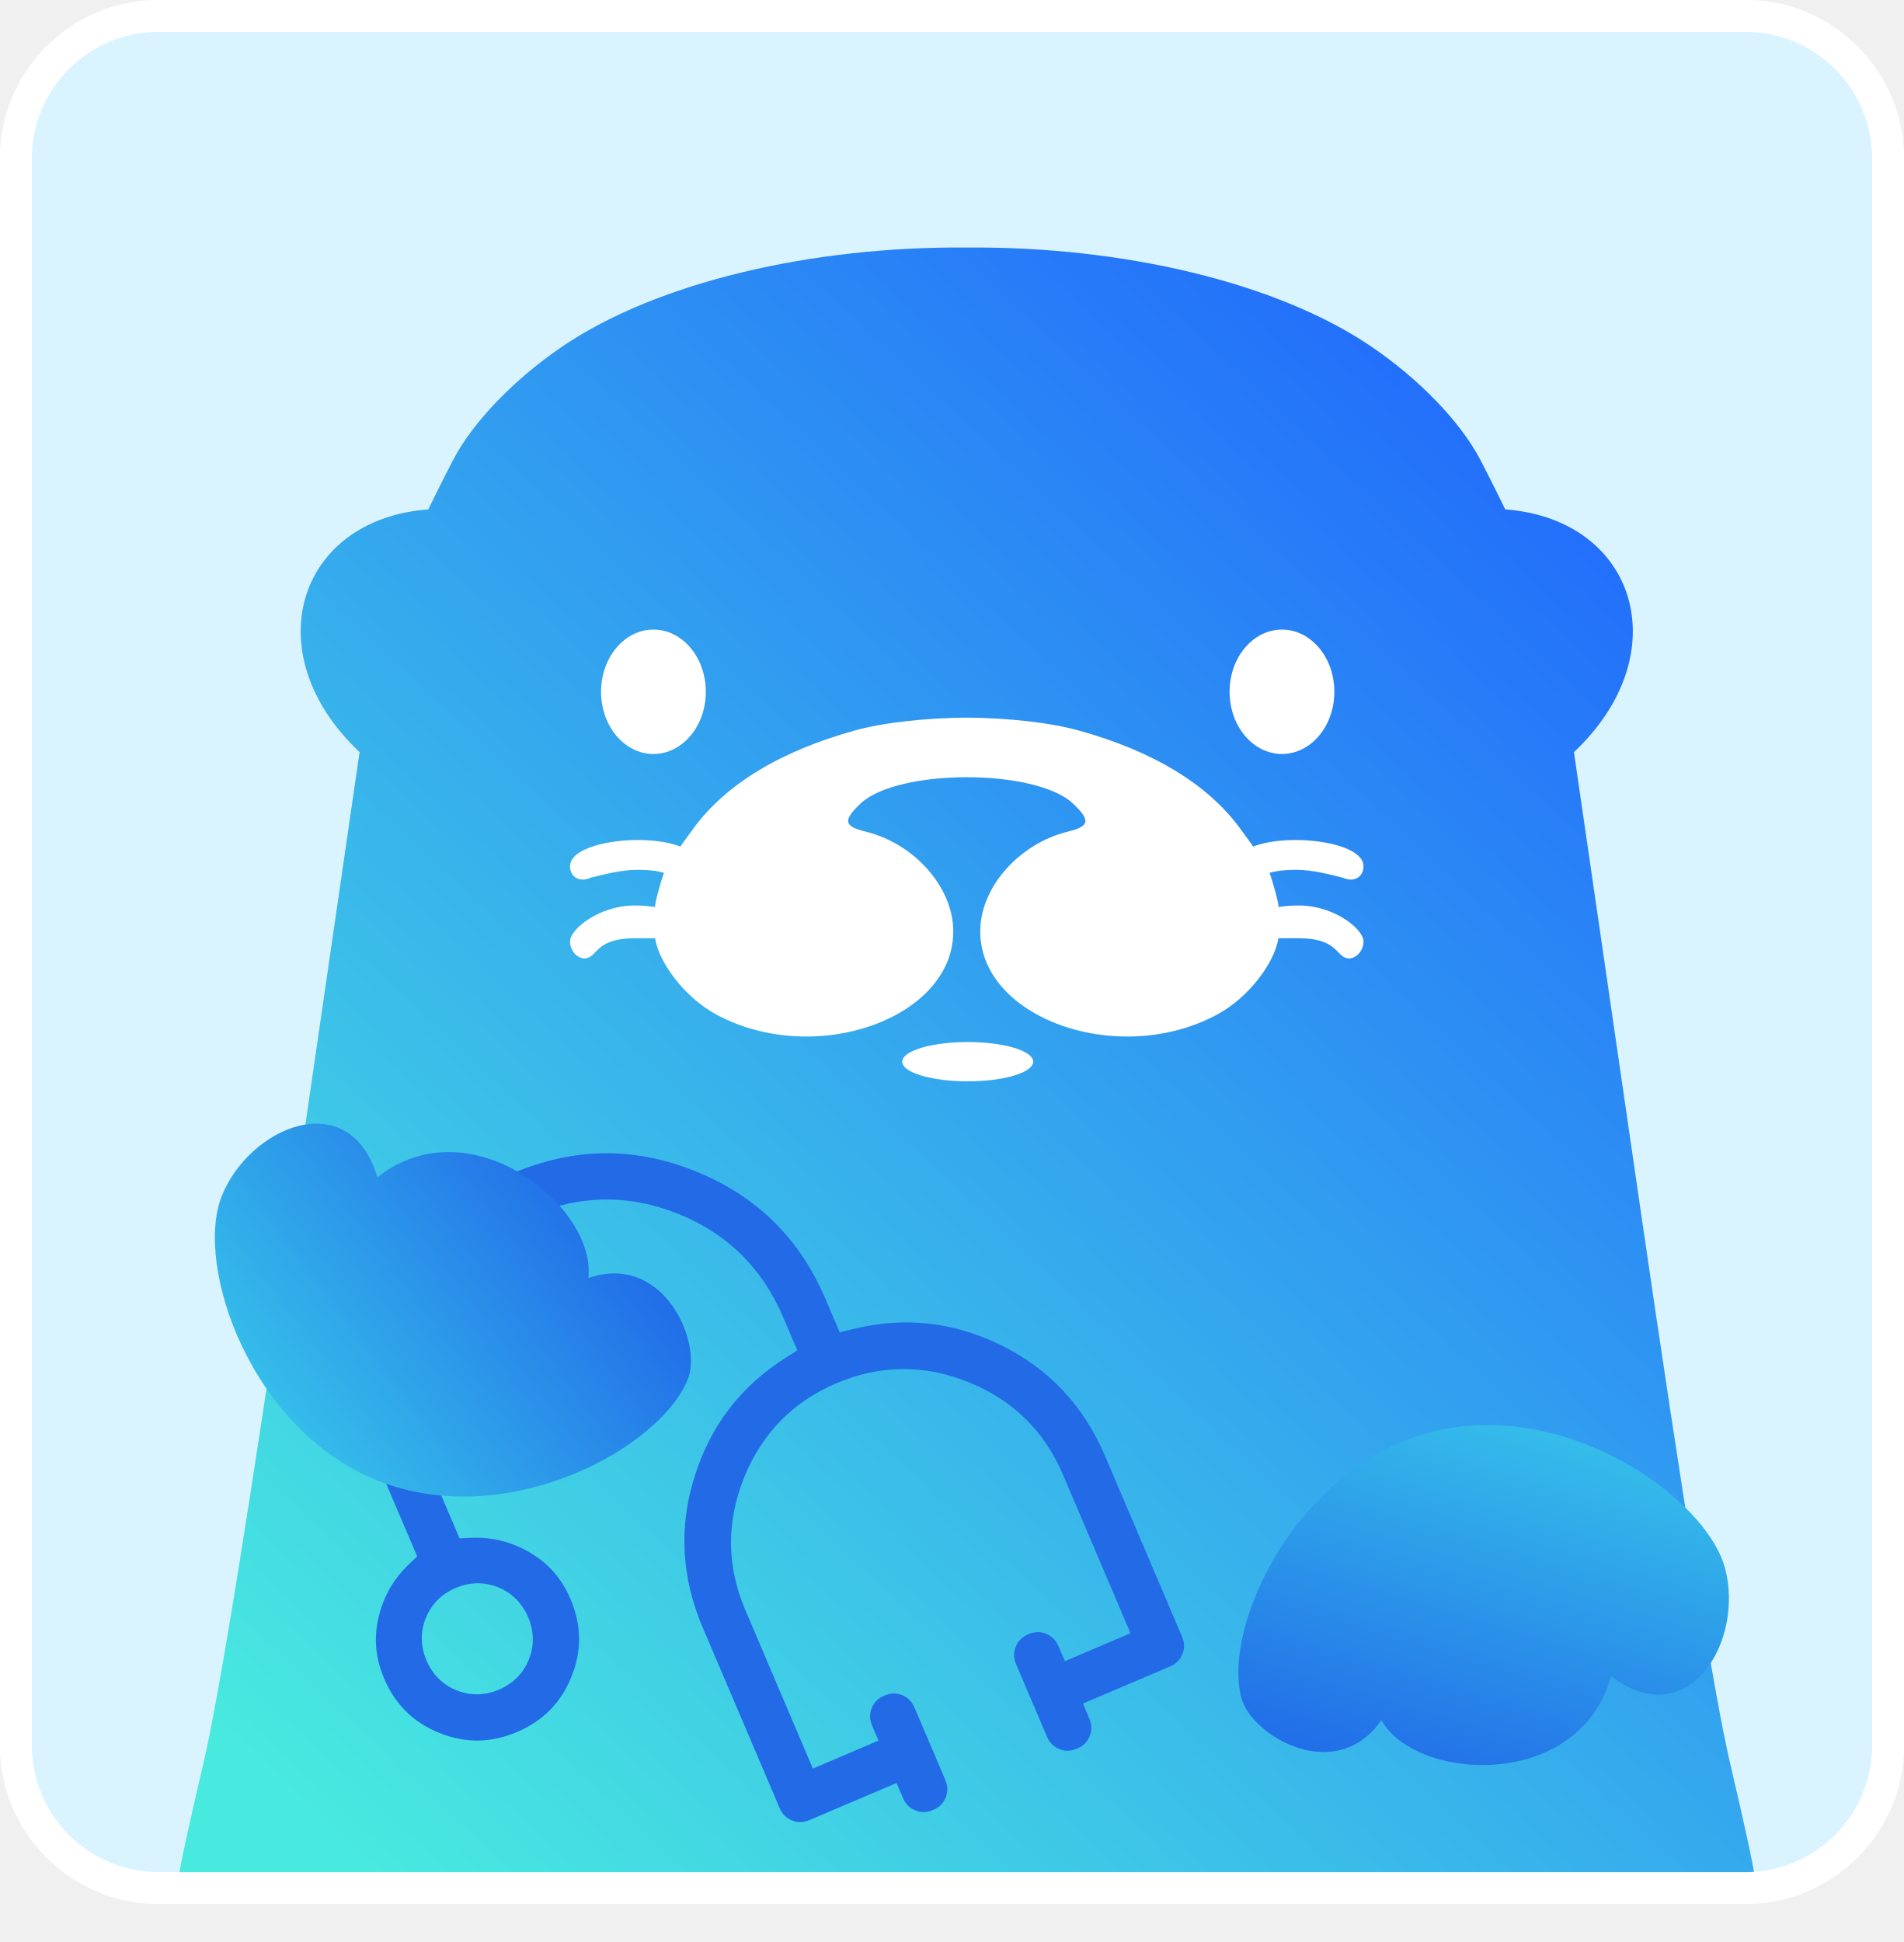
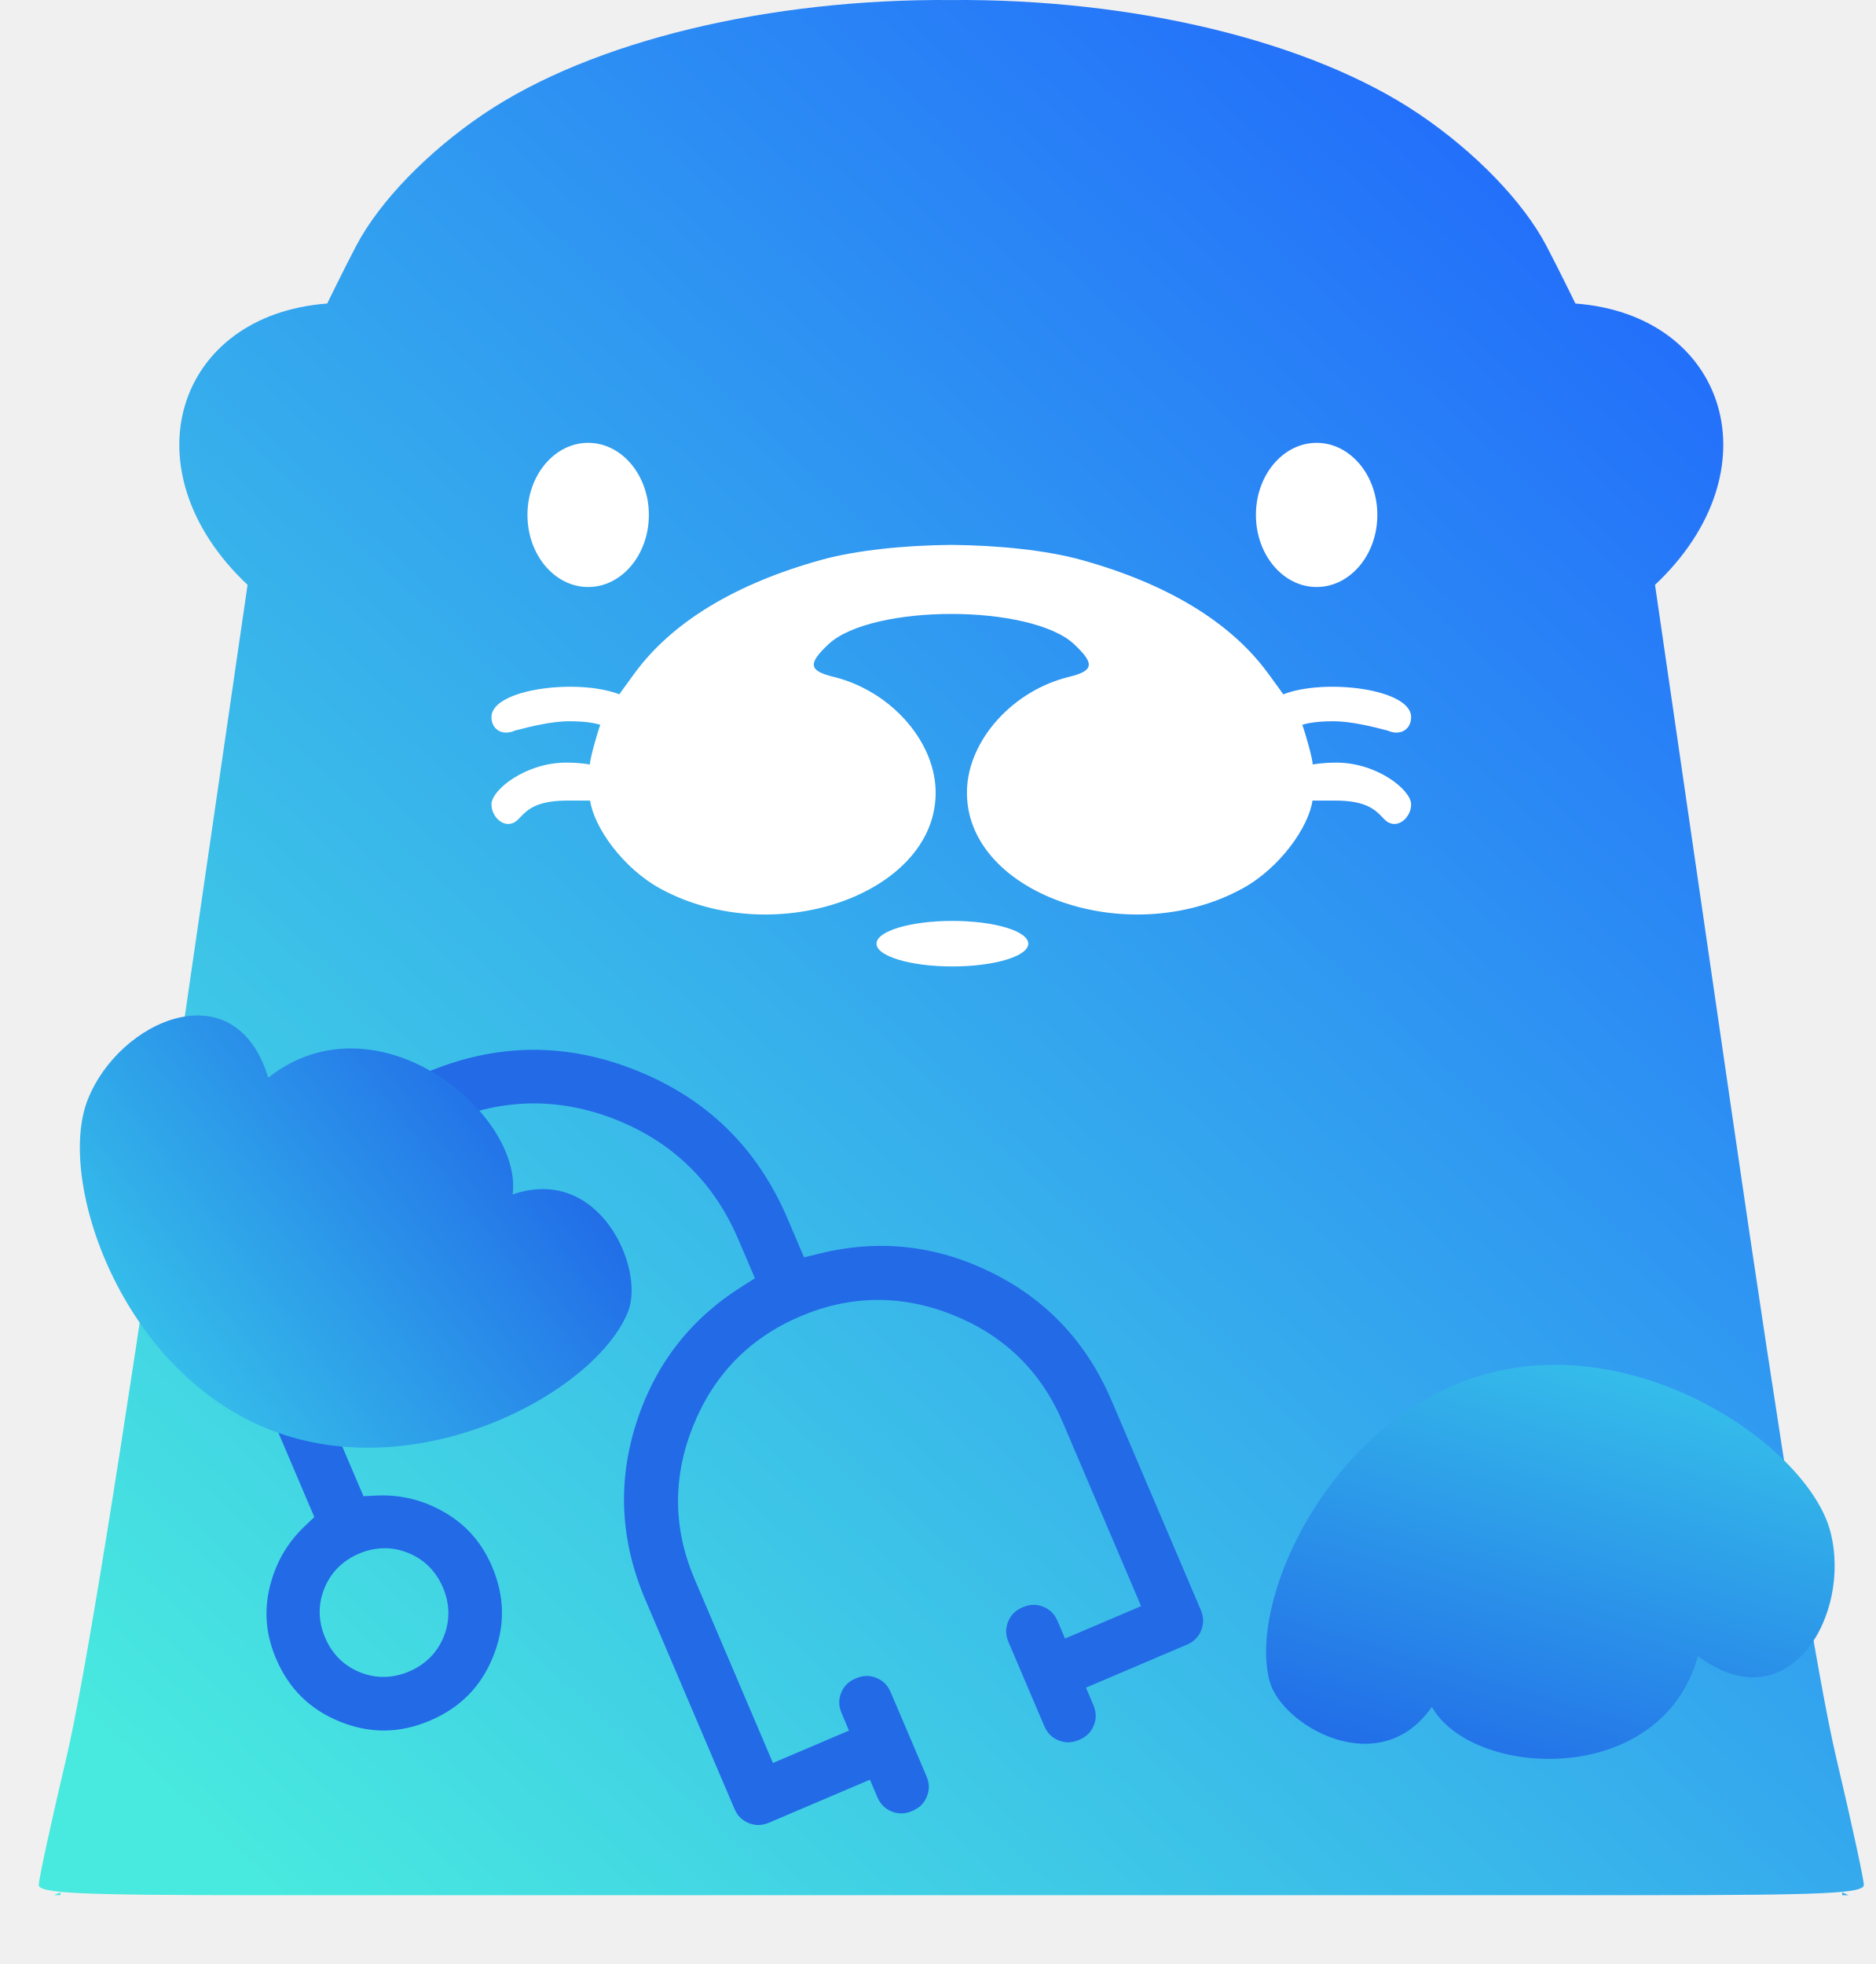
- <svg xmlns="http://www.w3.org/2000/svg" width="300" height="306" viewBox="0 0 300 306" fill="none">
-   <rect x="2.5" y="2.5" width="295" height="295" rx="22.5" fill="#D9F3FF" stroke="white" stroke-width="5" />
-   <ellipse cx="162.174" cy="151.102" rx="77.849" ry="93.419" fill="white" />
-   <path fill-rule="evenodd" clip-rule="evenodd" d="M274.304 296.644L273.441 296.255V296.644H274.304ZM58.079 296.644H151.912H152.742H246.574C270.939 296.644 276.382 296.39 276.382 295.249C276.382 294.482 274.696 286.706 272.633 277.969C270.181 267.574 265.276 237.277 258.442 190.298L247.996 118.511C264.511 102.96 257.806 81.812 237.174 80.265C237.174 80.265 234.847 75.493 233.21 72.384C230.06 66.401 223.536 59.656 215.93 54.516C201.094 44.492 176.867 38.798 152.327 39.005C127.786 38.798 103.559 44.492 88.723 54.516C81.117 59.656 74.593 66.401 71.443 72.384C69.806 75.493 67.48 80.265 67.48 80.265C46.847 81.812 40.142 102.96 56.657 118.511L46.212 190.298C39.377 237.277 34.472 267.574 32.02 277.969C29.957 286.706 28.271 294.482 28.271 295.249C28.271 296.39 33.715 296.644 58.079 296.644ZM152.327 113.077C145.889 113.13 139.334 113.817 134.659 115.113C123.034 118.335 114.436 123.533 109.354 130.413C107.681 132.678 107.197 133.393 107.197 133.393C101.59 131.202 89.814 132.629 89.814 136.488C89.814 138.229 91.361 139.067 93.005 138.32L93.255 138.256C94.89 137.834 97.922 137.052 100.381 137.052C102.889 137.052 104.055 137.377 104.452 137.488C104.562 137.518 104.613 137.532 104.618 137.519C104.249 138.481 103.196 142.129 103.196 142.934C103.196 142.934 102.039 142.677 99.975 142.677C94.456 142.677 89.814 146.387 89.814 148.351C89.814 150.261 91.877 151.962 93.424 150.414C93.515 150.323 93.606 150.228 93.7 150.13L93.7 150.13C94.666 149.121 95.898 147.835 100.13 147.835H103.224C103.74 151.446 107.67 157.03 112.8 159.821C128.482 168.357 150.717 160.316 150.191 146.301C149.935 139.511 143.908 132.865 136.332 131.021C132.927 130.192 132.786 129.233 135.672 126.543C138.531 123.88 145.426 122.452 152.328 122.466C159.229 122.453 166.122 123.88 168.981 126.543C171.867 129.233 171.726 130.192 168.321 131.021C160.746 132.865 154.718 139.511 154.462 146.301C153.936 160.316 176.171 168.357 191.853 159.821C196.983 157.03 200.913 151.446 201.429 147.835H204.523C208.755 147.835 209.987 149.121 210.953 150.13L210.953 150.13C211.047 150.228 211.138 150.323 211.229 150.414C212.776 151.962 214.84 150.261 214.84 148.351C214.84 146.387 210.197 142.677 204.678 142.677C202.614 142.677 201.458 142.934 201.458 142.934C201.458 142.129 200.404 138.481 200.035 137.519C200.04 137.532 200.092 137.518 200.201 137.488C200.598 137.377 201.764 137.052 204.272 137.052C206.731 137.052 209.763 137.834 211.398 138.256L211.649 138.32C213.292 139.067 214.84 138.229 214.84 136.488C214.84 132.629 203.063 131.202 197.456 133.393C197.456 133.393 196.972 132.678 195.299 130.413C190.217 123.533 181.619 118.335 169.994 115.113C165.319 113.817 158.765 113.13 152.327 113.077ZM30.35 296.644L31.213 296.255V296.644H30.35Z" fill="url(#paint0_linear_13124_748)" />
-   <path d="M195.599 267.551C192.567 256.235 204.189 231.366 225.234 225.727C246.28 220.088 268.779 235.814 271.811 247.13C274.844 258.447 266.173 273.394 253.834 264.136C248.824 282.23 223.078 280.753 217.658 271.036C210.554 281.316 197.22 273.602 195.599 267.551Z" fill="url(#paint1_linear_13124_748)" />
-   <ellipse cx="201.993" cy="109.003" rx="8.253" ry="9.8" fill="white" />
-   <ellipse cx="102.959" cy="109.003" rx="8.253" ry="9.8" fill="white" />
-   <ellipse cx="152.475" cy="167.29" rx="3.095" ry="10.316" transform="rotate(90 152.475 167.29)" fill="white" />
-   <path fill-rule="evenodd" clip-rule="evenodd" d="M130.072 204.69L132.307 209.937L134.403 209.421C142.513 207.425 150.281 208.281 157.815 212.008C165.324 215.723 170.75 221.51 174.145 229.479L186.229 257.843C186.664 258.863 186.661 259.743 186.301 260.638C185.941 261.534 185.333 262.17 184.313 262.604L170.633 268.432L171.628 270.767C172.062 271.786 172.06 272.666 171.699 273.561C171.339 274.457 170.731 275.093 169.712 275.527C168.692 275.962 167.812 275.959 166.917 275.599C166.022 275.238 165.385 274.631 164.951 273.611L160.117 262.266C159.683 261.246 159.685 260.366 160.046 259.471C160.406 258.575 161.014 257.939 162.033 257.505C163.053 257.071 163.933 257.073 164.828 257.433C165.724 257.794 166.36 258.402 166.794 259.421L167.789 261.756L178.13 257.35L167.469 232.324C164.544 225.46 159.545 220.578 152.589 217.778C145.632 214.978 138.645 215.035 131.781 217.96C124.917 220.884 120.035 225.884 117.236 232.84C114.436 239.796 114.493 246.783 117.417 253.647L128.079 278.673L138.421 274.267L137.426 271.933C136.992 270.913 136.994 270.033 137.354 269.138C137.715 268.243 138.323 267.606 139.342 267.172C140.362 266.738 141.241 266.74 142.137 267.101C143.032 267.461 143.668 268.069 144.103 269.088L148.936 280.434C149.371 281.453 149.368 282.333 149.008 283.229C148.647 284.124 148.04 284.76 147.02 285.195C146.001 285.629 145.121 285.626 144.226 285.266C143.33 284.906 142.694 284.298 142.26 283.278L141.265 280.944L127.585 286.772C126.565 287.206 125.686 287.204 124.79 286.844C123.895 286.483 123.259 285.875 122.824 284.856L110.74 256.492C107.345 248.523 106.931 240.6 109.454 232.612C111.985 224.596 116.749 218.401 123.807 213.935L125.631 212.781L123.395 207.534C120.113 199.831 114.569 194.368 106.859 191.265C99.149 188.162 91.366 188.26 83.663 191.542C75.96 194.824 70.496 200.369 67.393 208.078C64.29 215.788 64.389 223.572 67.671 231.275L72.41 242.4L74.173 242.317C77.505 242.16 80.611 242.933 83.548 244.663C86.422 246.357 88.527 248.765 89.892 251.969C91.645 256.084 91.69 260.109 90.044 264.196C88.399 268.284 85.579 271.156 81.464 272.909C77.349 274.662 73.324 274.706 69.236 273.061C65.149 271.416 62.277 268.596 60.524 264.481C59.159 261.276 58.88 258.091 59.65 254.845C60.437 251.527 62.031 248.752 64.453 246.458L65.734 245.244L60.994 234.119C56.906 224.524 56.803 214.993 60.675 205.374C64.546 195.755 71.223 188.953 80.818 184.865C90.414 180.778 99.944 180.674 109.563 184.546C119.182 188.418 125.984 195.094 130.072 204.69ZM71.797 250.217C69.601 251.153 67.978 252.752 67.09 254.957C66.202 257.163 66.265 259.441 67.201 261.636C68.136 263.831 69.735 265.455 71.941 266.343C74.146 267.23 76.424 267.167 78.619 266.232C80.814 265.297 82.438 263.698 83.326 261.492C84.214 259.286 84.15 257.009 83.215 254.813C82.28 252.618 80.681 250.995 78.475 250.107C76.27 249.219 73.992 249.282 71.797 250.217Z" fill="#236AE7" />
-   <path d="M108.401 217.255C104.139 228.168 80.043 241.317 59.748 233.392C39.453 225.467 30.644 199.468 34.906 188.554C39.167 177.641 55.007 170.736 59.463 185.505C74.219 173.897 94.085 190.34 92.695 201.379C104.508 197.306 110.68 211.42 108.401 217.255Z" fill="url(#paint2_linear_13124_748)" />
-   <rect x="2.5" y="2.5" width="295" height="295" rx="22.5" stroke="white" stroke-width="5" />
+ <svg xmlns="http://www.w3.org/2000/svg" width="255" height="267" viewBox="0 0 255 267" fill="none">
+   <ellipse cx="139.174" cy="112.102" rx="77.849" ry="93.419" fill="white" />
+   <path fill-rule="evenodd" clip-rule="evenodd" d="M251.304 257.644L250.441 257.255V257.644H251.304ZM35.079 257.644H128.912H129.742H223.574C247.939 257.644 253.382 257.39 253.382 256.249C253.382 255.482 251.696 247.706 249.633 238.969C247.181 228.574 242.276 198.277 235.442 151.298L224.996 79.511C241.511 63.96 234.806 42.812 214.174 41.265C214.174 41.265 211.847 36.493 210.21 33.384C207.06 27.401 200.536 20.655 192.93 15.516C178.094 5.492 153.867 -0.202 129.327 0.005C104.786 -0.202 80.559 5.492 65.723 15.516C58.117 20.655 51.593 27.401 48.443 33.384C46.806 36.493 44.48 41.265 44.48 41.265C23.847 42.812 17.142 63.96 33.657 79.511L23.212 151.298C16.377 198.277 11.472 228.574 9.02 238.969C6.957 247.706 5.271 255.482 5.271 256.249C5.271 257.39 10.715 257.644 35.079 257.644ZM129.327 74.077C122.889 74.13 116.334 74.817 111.659 76.113C100.034 79.335 91.436 84.533 86.354 91.413C84.681 93.678 84.197 94.393 84.197 94.393C78.59 92.202 66.814 93.629 66.814 97.488C66.814 99.229 68.361 100.067 70.005 99.32L70.255 99.256C71.89 98.834 74.922 98.052 77.381 98.052C79.889 98.052 81.055 98.377 81.452 98.488C81.562 98.518 81.613 98.532 81.618 98.519C81.249 99.481 80.196 103.129 80.196 103.934C80.196 103.934 79.039 103.677 76.975 103.677C71.456 103.677 66.814 107.387 66.814 109.351C66.814 111.261 68.877 112.962 70.424 111.414C70.515 111.323 70.606 111.228 70.7 111.13L70.7 111.13C71.666 110.121 72.898 108.835 77.13 108.835H80.225C80.74 112.446 84.67 118.03 89.8 120.821C105.482 129.357 127.717 121.316 127.191 107.301C126.935 100.511 120.908 93.865 113.332 92.021C109.927 91.192 109.786 90.233 112.672 87.543C115.531 84.88 122.426 83.452 129.328 83.466C136.229 83.453 143.122 84.88 145.981 87.543C148.867 90.233 148.726 91.192 145.321 92.021C137.746 93.865 131.718 100.511 131.462 107.301C130.936 121.316 153.171 129.357 168.853 120.821C173.983 118.03 177.913 112.446 178.429 108.835H181.523C185.755 108.835 186.987 110.121 187.953 111.13L187.953 111.13C188.047 111.228 188.138 111.323 188.229 111.414C189.776 112.962 191.84 111.261 191.84 109.351C191.84 107.387 187.197 103.677 181.678 103.677C179.614 103.677 178.458 103.934 178.458 103.934C178.458 103.129 177.404 99.481 177.035 98.519C177.04 98.532 177.092 98.518 177.201 98.488C177.598 98.377 178.764 98.052 181.272 98.052C183.731 98.052 186.763 98.834 188.398 99.256L188.649 99.32C190.292 100.067 191.84 99.229 191.84 97.488C191.84 93.629 180.063 92.202 174.456 94.393C174.456 94.393 173.972 93.678 172.299 91.413C167.217 84.533 158.619 79.335 146.994 76.113C142.319 74.817 135.765 74.13 129.327 74.077ZM7.35 257.644L8.213 257.255V257.644H7.35Z" fill="url(#paint0_linear_13050_16914)" />
+   <path d="M172.599 228.551C169.567 217.235 181.189 192.366 202.234 186.727C223.28 181.088 245.779 196.814 248.811 208.13C251.844 219.447 243.173 234.394 230.834 225.136C225.824 243.23 200.078 241.753 194.658 232.036C187.554 242.316 174.22 234.602 172.599 228.551Z" fill="url(#paint1_linear_13050_16914)" />
+   <ellipse cx="178.993" cy="70.003" rx="8.253" ry="9.8" fill="white" />
+   <ellipse cx="79.959" cy="70.003" rx="8.253" ry="9.8" fill="white" />
+   <ellipse cx="129.475" cy="128.29" rx="3.095" ry="10.316" transform="rotate(90 129.475 128.29)" fill="white" />
+   <path fill-rule="evenodd" clip-rule="evenodd" d="M107.072 165.69L109.307 170.937L111.403 170.421C119.513 168.425 127.281 169.281 134.815 173.008C142.324 176.723 147.75 182.51 151.145 190.479L163.229 218.843C163.664 219.863 163.661 220.743 163.301 221.638C162.941 222.534 162.333 223.17 161.313 223.604L147.633 229.432L148.628 231.767C149.062 232.786 149.06 233.666 148.699 234.561C148.339 235.457 147.731 236.093 146.712 236.527C145.692 236.962 144.812 236.959 143.917 236.599C143.022 236.238 142.385 235.631 141.951 234.611L137.117 223.266C136.683 222.246 136.685 221.366 137.046 220.471C137.406 219.575 138.014 218.939 139.033 218.505C140.053 218.071 140.933 218.073 141.828 218.433C142.724 218.794 143.36 219.402 143.794 220.421L144.789 222.756L155.13 218.35L144.469 193.324C141.544 186.46 136.545 181.578 129.589 178.778C122.632 175.978 115.645 176.035 108.781 178.96C101.917 181.884 97.035 186.884 94.236 193.84C91.436 200.796 91.493 207.783 94.417 214.647L105.079 239.673L115.421 235.267L114.426 232.933C113.992 231.913 113.994 231.033 114.354 230.138C114.715 229.243 115.323 228.606 116.342 228.172C117.362 227.738 118.241 227.74 119.137 228.101C120.032 228.461 120.668 229.069 121.103 230.088L125.936 241.434C126.371 242.453 126.368 243.333 126.008 244.229C125.647 245.124 125.04 245.76 124.02 246.195C123.001 246.629 122.121 246.626 121.226 246.266C120.33 245.906 119.694 245.298 119.26 244.278L118.265 241.944L104.585 247.772C103.565 248.206 102.686 248.204 101.79 247.844C100.895 247.483 100.259 246.875 99.824 245.856L87.74 217.492C84.345 209.523 83.931 201.6 86.454 193.612C88.985 185.596 93.749 179.401 100.807 174.935L102.631 173.781L100.395 168.534C97.114 160.831 91.569 155.368 83.859 152.265C76.149 149.162 68.366 149.26 60.663 152.542C52.96 155.824 47.496 161.369 44.393 169.078C41.29 176.788 41.389 184.572 44.671 192.275L49.41 203.4L51.173 203.317C54.505 203.16 57.611 203.933 60.548 205.663C63.422 207.357 65.527 209.765 66.892 212.969C68.645 217.084 68.69 221.109 67.044 225.196C65.399 229.284 62.579 232.156 58.464 233.909C54.349 235.662 50.324 235.706 46.236 234.061C42.149 232.416 39.277 229.596 37.524 225.481C36.159 222.276 35.88 219.091 36.65 215.845C37.437 212.527 39.031 209.752 41.453 207.458L42.734 206.244L37.994 195.119C33.906 185.524 33.803 175.993 37.675 166.374C41.546 156.755 48.223 149.953 57.818 145.865C67.414 141.778 76.944 141.674 86.563 145.546C96.182 149.418 102.984 156.094 107.072 165.69ZM48.797 211.217C46.601 212.153 44.978 213.752 44.09 215.957C43.202 218.163 43.265 220.441 44.201 222.636C45.136 224.831 46.735 226.455 48.941 227.343C51.146 228.23 53.424 228.167 55.619 227.232C57.815 226.297 59.438 224.698 60.326 222.492C61.214 220.286 61.151 218.009 60.215 215.813C59.28 213.618 57.681 211.995 55.475 211.107C53.27 210.219 50.992 210.282 48.797 211.217Z" fill="#236AE7" />
+   <path d="M85.401 178.255C81.139 189.168 57.043 202.317 36.748 194.392C16.453 186.467 7.644 160.468 11.905 149.554C16.167 138.641 32.007 131.736 36.463 146.505C51.219 134.897 71.085 151.34 69.695 162.379C81.508 158.306 87.68 172.42 85.401 178.255Z" fill="url(#paint2_linear_13050_16914)" />
  <defs>
-     <linearGradient id="paint0_linear_13124_748" x1="253.786" y1="76.654" x2="53.588" y2="290.27" gradientUnits="userSpaceOnUse">
+     <linearGradient id="paint0_linear_13050_16914" x1="230.786" y1="37.654" x2="30.588" y2="251.27" gradientUnits="userSpaceOnUse">
      <stop stop-color="#226CFB" />
      <stop offset="1" stop-color="#48E9DF" />
    </linearGradient>
-     <linearGradient id="paint1_linear_13124_748" x1="205.989" y1="278.565" x2="226.505" y2="210.079" gradientUnits="userSpaceOnUse">
+     <linearGradient id="paint1_linear_13050_16914" x1="182.989" y1="239.565" x2="203.505" y2="171.079" gradientUnits="userSpaceOnUse">
      <stop stop-color="#216AE8" />
      <stop offset="1" stop-color="#38CAEA" />
    </linearGradient>
-     <linearGradient id="paint2_linear_13124_748" x1="106.556" y1="202.226" x2="49.453" y2="245.245" gradientUnits="userSpaceOnUse">
+     <linearGradient id="paint2_linear_13050_16914" x1="83.556" y1="163.226" x2="26.453" y2="206.245" gradientUnits="userSpaceOnUse">
      <stop stop-color="#216AE8" />
      <stop offset="1" stop-color="#38CAEA" />
    </linearGradient>
  </defs>
</svg>
